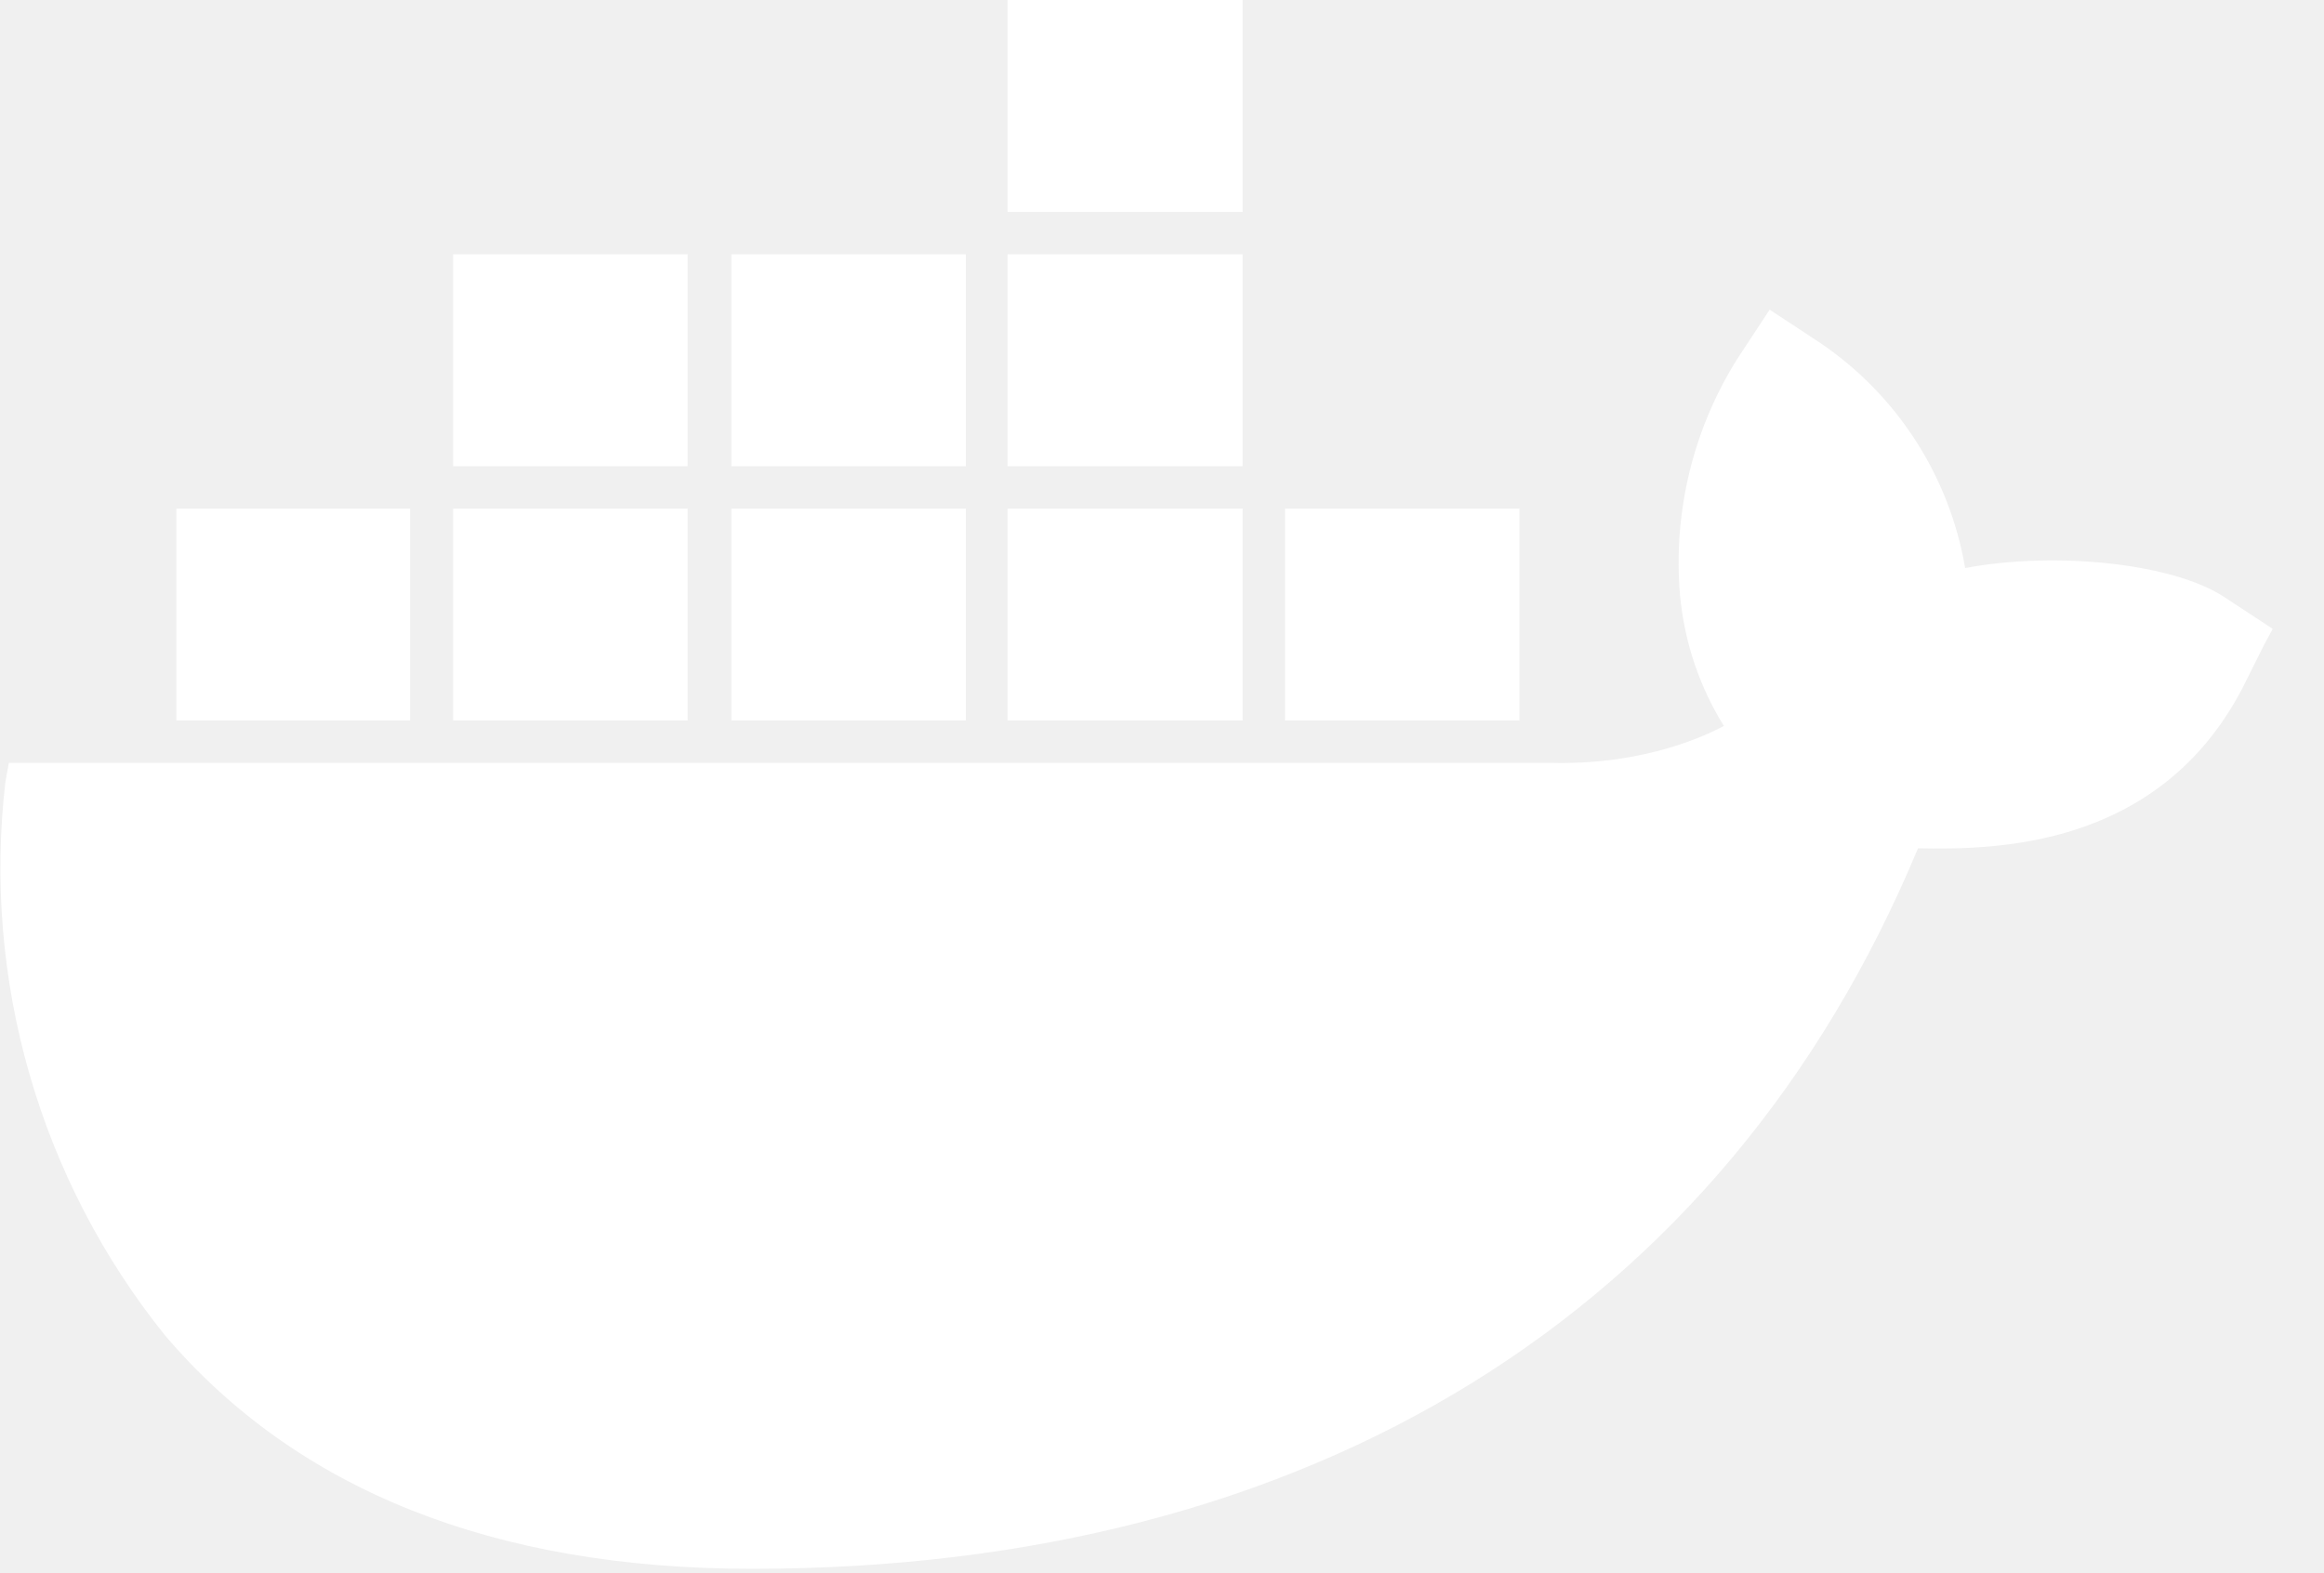
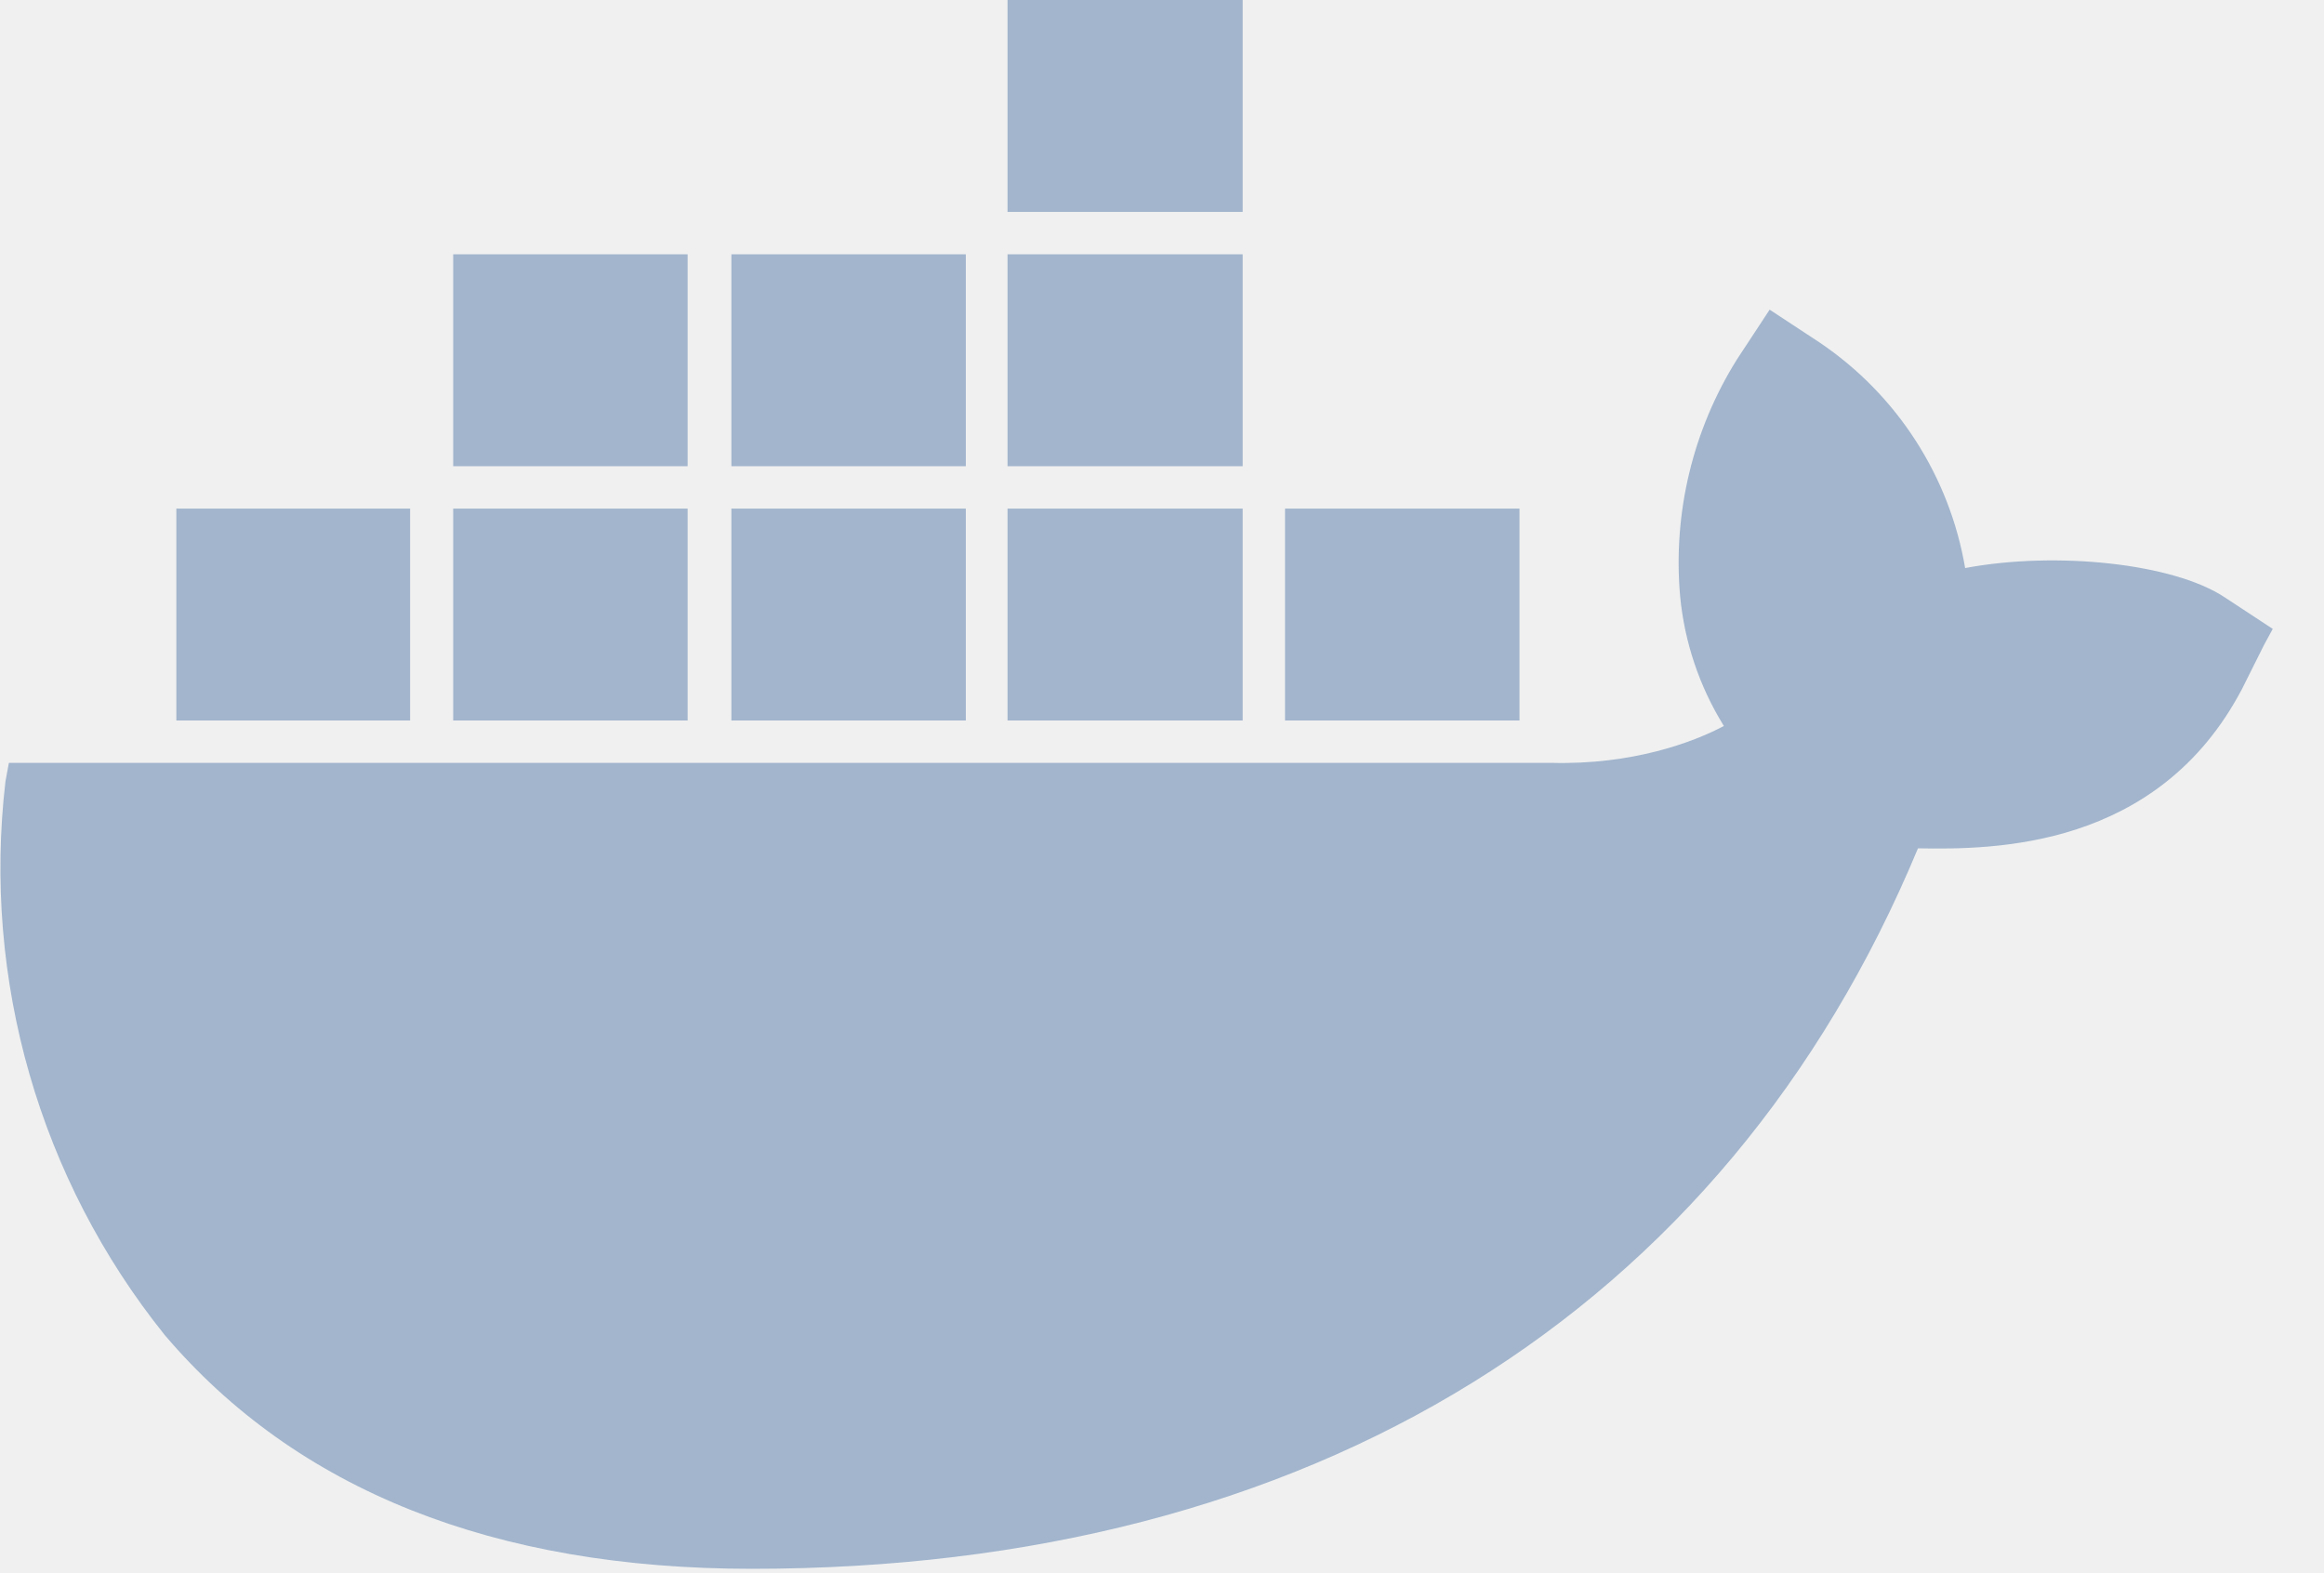
<svg xmlns="http://www.w3.org/2000/svg" width="34" height="23" viewBox="0 0 34 23" fill="none">
-   <path fill-rule="evenodd" clip-rule="evenodd" d="M22.23 10.54H18.8v-3.1h3.43v3.1zm-4.05 0h-3.44v-3.1h3.44v3.1zm-4.06 0H10.7v-3.1h3.43v3.1zm-4.05 0H6.63v-3.1h3.43v3.1zm-4.06 0H2.58v-3.1H6v3.1zm4.05-3.72H6.63v-3.1h3.43v3.1zm4.06 0H10.7v-3.1h3.43v3.1zm4.06 0h-3.44v-3.1h3.44v3.1zm0-3.72h-3.44V0h3.44v3.1zm10.57 5.2zm-2.13-3.29a4.99 4.99 0 012.13 3.3c1.33-.25 3.05-.07 3.8.43l.7.46-.13.24-.32.64c-1.23 2.34-3.63 2.35-4.74 2.33-2.83 6.8-8.88 10.54-17.06 10.54-3.77 0-6.66-1.15-8.59-3.42a10.91 10.91 0 01-2.33-8.1l.05-.27H22.7c1.18.03 2.07-.3 2.52-.54a4.39 4.39 0 01-.64-1.9 5.6 5.6 0 01.83-3.46l.48-.73.73.48z" fill="#fff" />
+   <path fill-rule="evenodd" clip-rule="evenodd" d="M22.23 10.54H18.8v-3.1h3.43v3.1zm-4.05 0h-3.44v-3.1h3.44v3.1zm-4.06 0H10.7v-3.1h3.43v3.1zm-4.05 0H6.63v-3.1h3.43v3.1zm-4.06 0H2.58v-3.1H6v3.1zm4.05-3.72H6.63v-3.1h3.43v3.1zm4.06 0H10.7v-3.1h3.43v3.1zm4.06 0h-3.44v-3.1h3.44v3.1zm0-3.72h-3.44V0h3.44v3.1zm10.57 5.2zm-2.13-3.29a4.99 4.99 0 012.13 3.3c1.33-.25 3.05-.07 3.8.43l.7.46-.13.24-.32.64c-1.23 2.34-3.63 2.35-4.74 2.33-2.83 6.8-8.88 10.54-17.06 10.54-3.77 0-6.66-1.15-8.59-3.42a10.91 10.91 0 01-2.33-8.1l.05-.27H22.7c1.18.03 2.07-.3 2.52-.54a4.39 4.39 0 01-.64-1.9 5.6 5.6 0 01.83-3.46l.48-.73.73.48z" fill="#A2B5CD" />
</svg>
